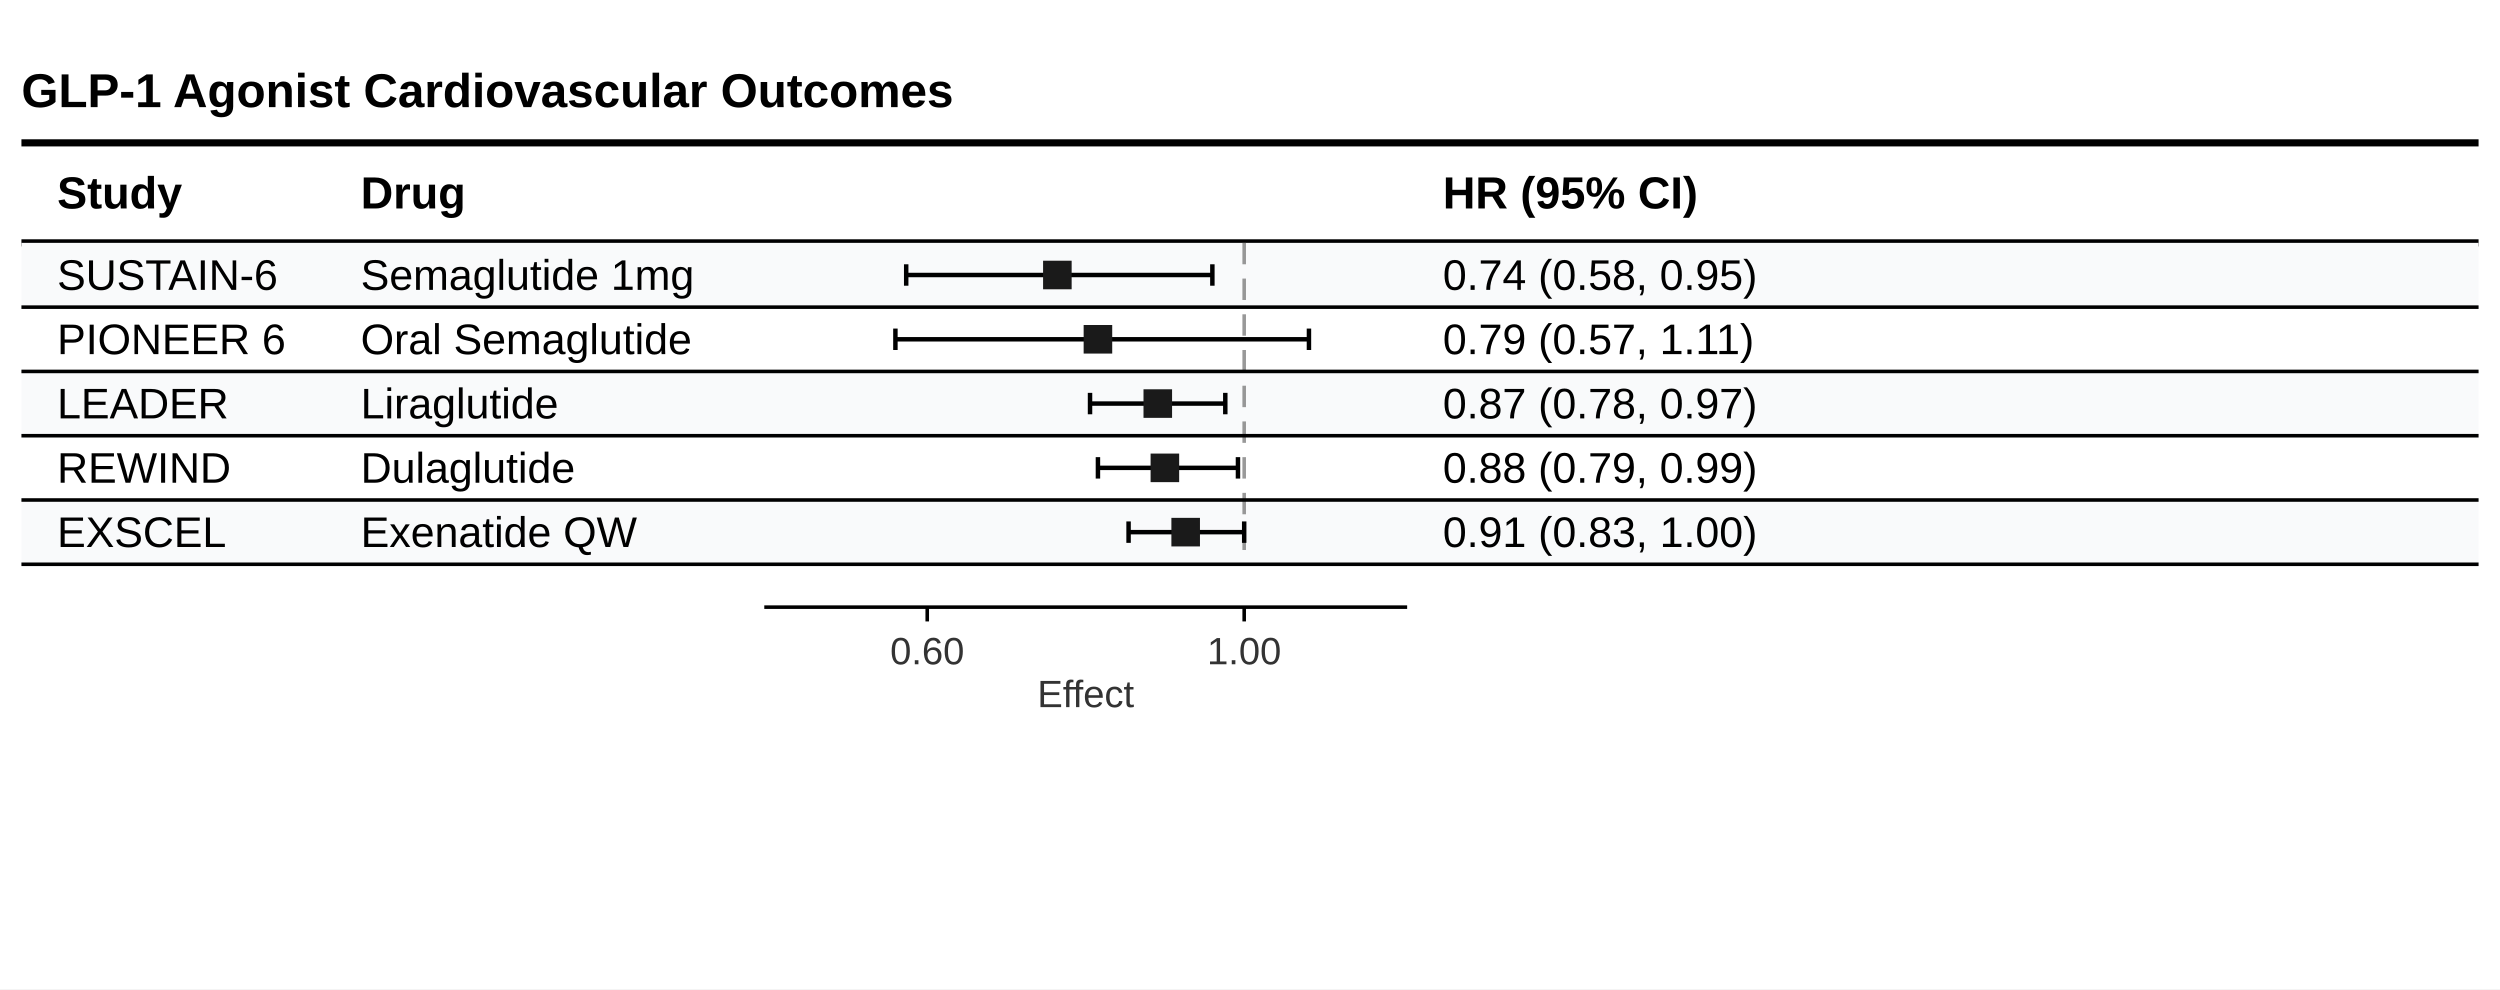
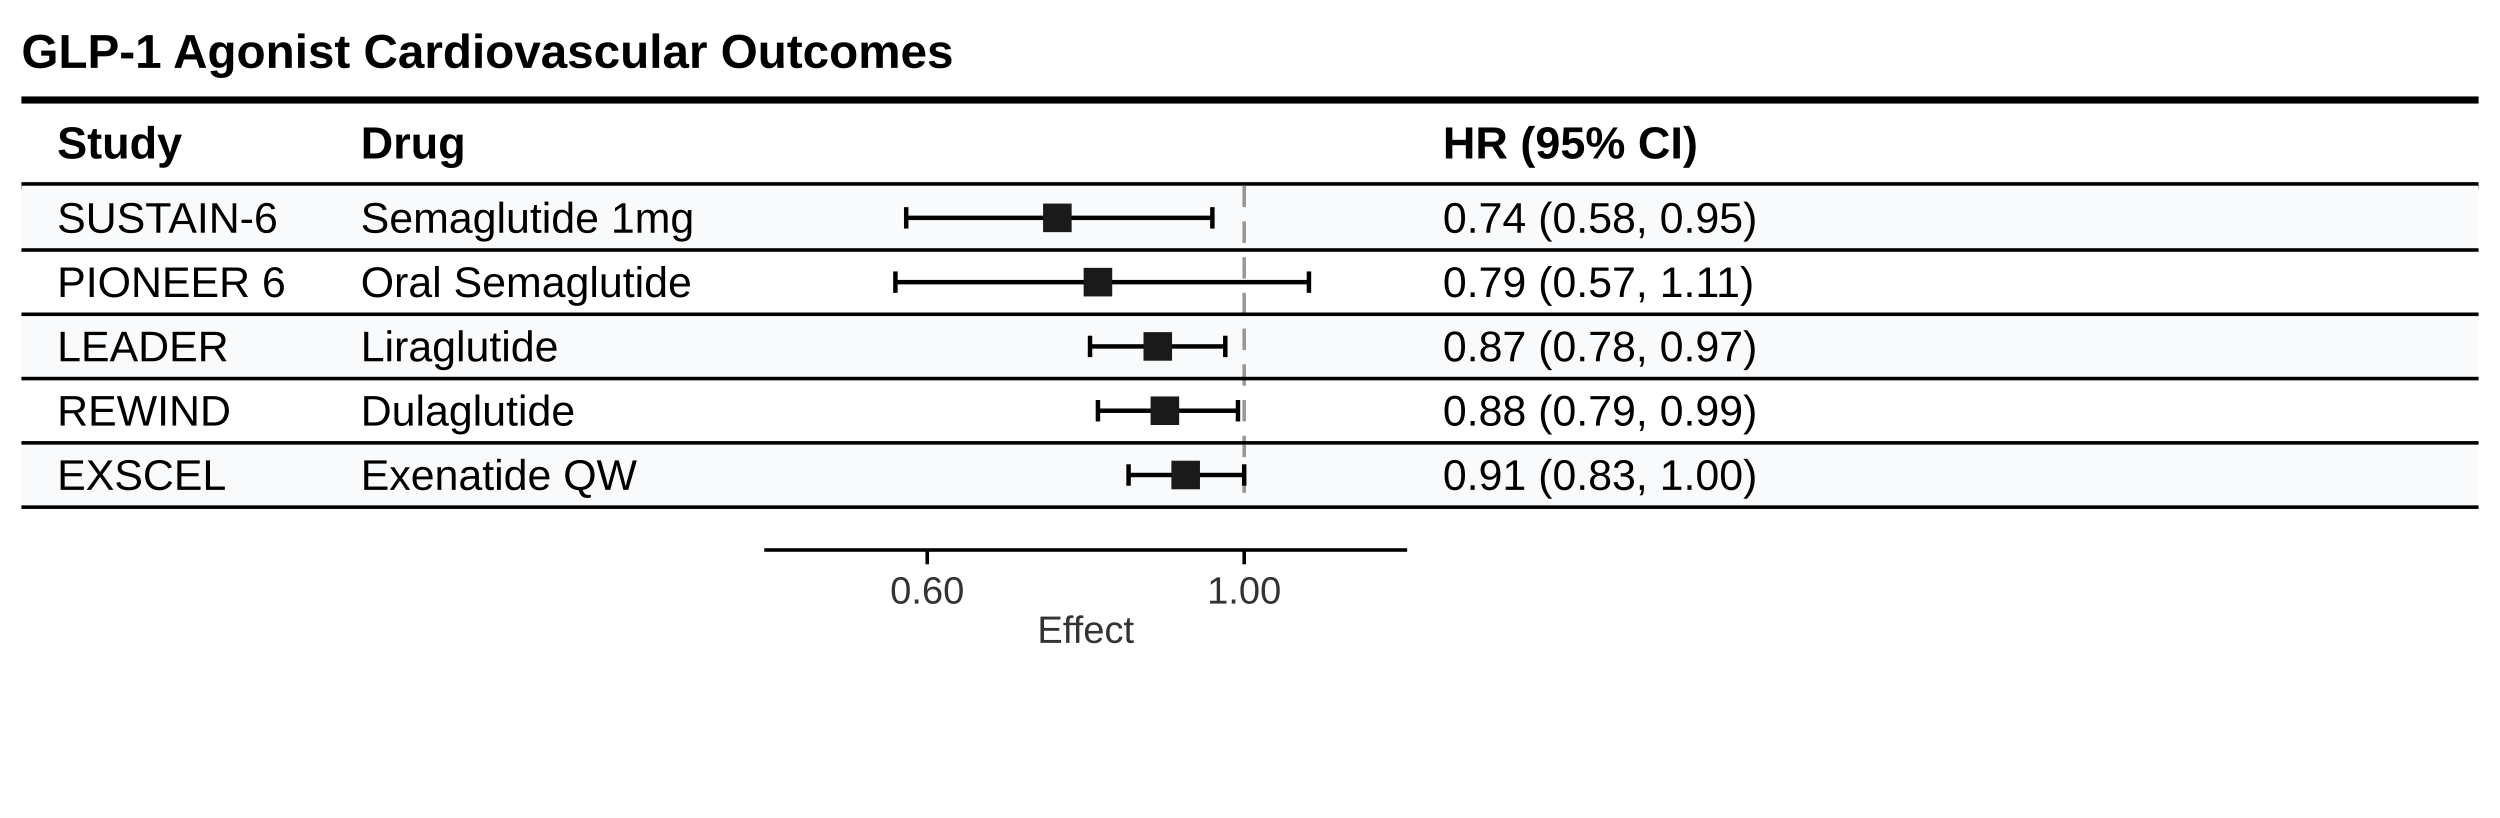
- <svg xmlns="http://www.w3.org/2000/svg" width="700" height="277" viewBox="0 0 700 277">
+ <svg xmlns="http://www.w3.org/2000/svg" width="700" height="229" viewBox="0 0 700 229">
  <style>
  text {
    font-variant-numeric: tabular-nums;
  }
  /* Use dominant-baseline for cell text to match CSS flex centering */
  .cell-text { dominant-baseline: central; }
</style>
  <rect width="100%" height="100%" fill="#ffffff" />
-   <text x="6" y="30" font-family="Arial, Helvetica, sans-serif" font-size="13.33px" font-weight="700" fill="#000000">GLP-1 Agonist Cardiovascular Outcomes</text>
-   <line x1="6" x2="694" y1="40" y2="40" stroke="#000000" stroke-width="2" />
-   <text class="cell-text" x="16" y="54" font-family="Arial, Helvetica, sans-serif" font-size="12.6px" font-weight="700" fill="#000000">Study</text>
-   <text class="cell-text" x="101" y="54" font-family="Arial, Helvetica, sans-serif" font-size="12.6px" font-weight="700" text-anchor="start" fill="#000000">Drug</text>
-   <text class="cell-text" x="404" y="54" font-family="Arial, Helvetica, sans-serif" font-size="12.6px" font-weight="700" text-anchor="start" fill="#000000">HR (95% CI)</text>
-   <line x1="6" x2="694" y1="68" y2="68" stroke="#000000" stroke-width="2" />
-   <rect x="6" y="68" width="688" height="18" fill="#f9fafb" />
-   <rect x="6" y="104" width="688" height="18" fill="#f9fafb" />
-   <rect x="6" y="140" width="688" height="18" fill="#f9fafb" />
-   <line x1="348.374" x2="348.374" y1="68" y2="158" stroke="#555555" stroke-width="1" stroke-opacity="0.6" stroke-dasharray="6,4" />
+   <text x="6" y="19" font-family="Arial, Helvetica, sans-serif" font-size="13.33px" font-weight="700" fill="#000000">GLP-1 Agonist Cardiovascular Outcomes</text>
+   <line x1="6" x2="694" y1="28" y2="28" stroke="#000000" stroke-width="2" />
+   <text class="cell-text" x="16" y="40" font-family="Arial, Helvetica, sans-serif" font-size="12.6px" font-weight="700" fill="#000000">Study</text>
+   <text class="cell-text" x="101" y="40" font-family="Arial, Helvetica, sans-serif" font-size="12.6px" font-weight="700" text-anchor="start" fill="#000000">Drug</text>
+   <text class="cell-text" x="404" y="40" font-family="Arial, Helvetica, sans-serif" font-size="12.6px" font-weight="700" text-anchor="start" fill="#000000">HR (95% CI)</text>
+   <line x1="6" x2="694" y1="52" y2="52" stroke="#000000" stroke-width="2" />
+   <rect x="6" y="52" width="688" height="18" fill="#f9fafb" />
+   <rect x="6" y="88" width="688" height="18" fill="#f9fafb" />
+   <rect x="6" y="124" width="688" height="18" fill="#f9fafb" />
+   <line x1="348.374" x2="348.374" y1="52" y2="142" stroke="#555555" stroke-width="1" stroke-opacity="0.6" stroke-dasharray="6,4" />
  <g class="interval effect-0">
-     <line x1="253.736" x2="339.463" y1="77" y2="77" stroke="#000000" stroke-width="1.25" />
-     <line x1="253.736" x2="253.736" y1="74" y2="80" stroke="#000000" stroke-width="1.25" />
-     <line x1="339.463" x2="339.463" y1="74" y2="80" stroke="#000000" stroke-width="1.25" />
-     <rect x="292.062" y="73" width="8" height="8" fill="#1a1a1a" />
+     <line x1="253.736" x2="339.463" y1="61" y2="61" stroke="#000000" stroke-width="1.25" />
+     <line x1="253.736" x2="253.736" y1="58" y2="64" stroke="#000000" stroke-width="1.25" />
+     <line x1="339.463" x2="339.463" y1="58" y2="64" stroke="#000000" stroke-width="1.25" />
+     <rect x="292.062" y="57" width="8" height="8" fill="#1a1a1a" />
  </g>
  <g class="interval effect-0">
-     <line x1="250.714" x2="366.505" y1="95" y2="95" stroke="#000000" stroke-width="1.25" />
-     <line x1="250.714" x2="250.714" y1="92" y2="98" stroke="#000000" stroke-width="1.25" />
-     <line x1="366.505" x2="366.505" y1="92" y2="98" stroke="#000000" stroke-width="1.25" />
-     <rect x="303.421" y="91" width="8" height="8" fill="#1a1a1a" />
+     <line x1="250.714" x2="366.505" y1="79" y2="79" stroke="#000000" stroke-width="1.25" />
+     <line x1="250.714" x2="250.714" y1="76" y2="82" stroke="#000000" stroke-width="1.25" />
+     <line x1="366.505" x2="366.505" y1="76" y2="82" stroke="#000000" stroke-width="1.25" />
+     <rect x="303.421" y="75" width="8" height="8" fill="#1a1a1a" />
  </g>
  <g class="interval effect-0">
-     <line x1="305.208" x2="343.082" y1="113" y2="113" stroke="#000000" stroke-width="1.25" />
-     <line x1="305.208" x2="305.208" y1="110" y2="116" stroke="#000000" stroke-width="1.25" />
-     <line x1="343.082" x2="343.082" y1="110" y2="116" stroke="#000000" stroke-width="1.25" />
-     <rect x="320.18" y="109" width="8" height="8" fill="#1a1a1a" />
+     <line x1="305.208" x2="343.082" y1="97" y2="97" stroke="#000000" stroke-width="1.25" />
+     <line x1="305.208" x2="305.208" y1="94" y2="100" stroke="#000000" stroke-width="1.25" />
+     <line x1="343.082" x2="343.082" y1="94" y2="100" stroke="#000000" stroke-width="1.25" />
+     <rect x="320.18" y="93" width="8" height="8" fill="#1a1a1a" />
  </g>
  <g class="interval effect-0">
-     <line x1="307.421" x2="346.628" y1="131" y2="131" stroke="#000000" stroke-width="1.25" />
-     <line x1="307.421" x2="307.421" y1="128" y2="134" stroke="#000000" stroke-width="1.25" />
-     <line x1="346.628" x2="346.628" y1="128" y2="134" stroke="#000000" stroke-width="1.25" />
-     <rect x="322.165" y="127" width="8" height="8" fill="#1a1a1a" />
+     <line x1="307.421" x2="346.628" y1="115" y2="115" stroke="#000000" stroke-width="1.25" />
+     <line x1="307.421" x2="307.421" y1="112" y2="118" stroke="#000000" stroke-width="1.25" />
+     <line x1="346.628" x2="346.628" y1="112" y2="118" stroke="#000000" stroke-width="1.25" />
+     <rect x="322.165" y="111" width="8" height="8" fill="#1a1a1a" />
  </g>
  <g class="interval effect-0">
-     <line x1="316.002" x2="348.374" y1="149" y2="149" stroke="#000000" stroke-width="1.25" />
-     <line x1="316.002" x2="316.002" y1="146" y2="152" stroke="#000000" stroke-width="1.25" />
-     <line x1="348.374" x2="348.374" y1="146" y2="152" stroke="#000000" stroke-width="1.25" />
-     <rect x="327.989" y="145" width="8" height="8" fill="#1a1a1a" />
+     <line x1="316.002" x2="348.374" y1="133" y2="133" stroke="#000000" stroke-width="1.25" />
+     <line x1="316.002" x2="316.002" y1="130" y2="136" stroke="#000000" stroke-width="1.25" />
+     <line x1="348.374" x2="348.374" y1="130" y2="136" stroke="#000000" stroke-width="1.25" />
+     <rect x="327.989" y="129" width="8" height="8" fill="#1a1a1a" />
  </g>
-   <g transform="translate(0, 170)">
+   <g transform="translate(0, 154)">
    <line x1="214" x2="394" y1="0" y2="0" stroke="#000000" stroke-width="1" />
    <line x1="259.626" x2="259.626" y1="0" y2="4" stroke="#000000" stroke-width="1" />
-     <text x="259.626" y="16" text-anchor="middle" font-family="Arial, Helvetica, sans-serif" font-size="10.67px" font-weight="400" fill="#333333">0.60</text>
+     <text x="259.626" y="15" text-anchor="middle" font-family="Arial, Helvetica, sans-serif" font-size="10.67px" font-weight="400" fill="#333333">0.60</text>
    <line x1="348.374" x2="348.374" y1="0" y2="4" stroke="#000000" stroke-width="1" />
-     <text x="348.374" y="16" text-anchor="middle" font-family="Arial, Helvetica, sans-serif" font-size="10.67px" font-weight="400" fill="#333333">1.00</text>
-     <text x="304" y="28" text-anchor="middle" font-family="Arial, Helvetica, sans-serif" font-size="10.67px" font-weight="500" fill="#333333">Effect</text>
+     <text x="348.374" y="15" text-anchor="middle" font-family="Arial, Helvetica, sans-serif" font-size="10.67px" font-weight="400" fill="#333333">1.00</text>
+     <text x="304" y="26" text-anchor="middle" font-family="Arial, Helvetica, sans-serif" font-size="10.67px" font-weight="500" fill="#333333">Effect</text>
  </g>
-   <text class="cell-text" x="16" y="77" font-family="Arial, Helvetica, sans-serif" font-size="12px" font-weight="400" font-style="normal" fill="#000000">SUSTAIN-6</text>
-   <text class="cell-text" x="101" y="77" font-family="Arial, Helvetica, sans-serif" font-size="12px" font-weight="400" font-style="normal" text-anchor="start" fill="#000000">Semaglutide 1mg</text>
-   <text class="cell-text" x="404" y="77" font-family="Arial, Helvetica, sans-serif" font-size="12px" font-weight="400" font-style="normal" text-anchor="start" fill="#000000">0.74 (0.58, 0.95)</text>
-   <line x1="6" x2="694" y1="86" y2="86" stroke="#000000" stroke-width="1" />
-   <text class="cell-text" x="16" y="95" font-family="Arial, Helvetica, sans-serif" font-size="12px" font-weight="400" font-style="normal" fill="#000000">PIONEER 6</text>
-   <text class="cell-text" x="101" y="95" font-family="Arial, Helvetica, sans-serif" font-size="12px" font-weight="400" font-style="normal" text-anchor="start" fill="#000000">Oral Semaglutide</text>
-   <text class="cell-text" x="404" y="95" font-family="Arial, Helvetica, sans-serif" font-size="12px" font-weight="400" font-style="normal" text-anchor="start" fill="#000000">0.79 (0.57, 1.11)</text>
-   <line x1="6" x2="694" y1="104" y2="104" stroke="#000000" stroke-width="1" />
-   <text class="cell-text" x="16" y="113" font-family="Arial, Helvetica, sans-serif" font-size="12px" font-weight="400" font-style="normal" fill="#000000">LEADER</text>
-   <text class="cell-text" x="101" y="113" font-family="Arial, Helvetica, sans-serif" font-size="12px" font-weight="400" font-style="normal" text-anchor="start" fill="#000000">Liraglutide</text>
-   <text class="cell-text" x="404" y="113" font-family="Arial, Helvetica, sans-serif" font-size="12px" font-weight="400" font-style="normal" text-anchor="start" fill="#000000">0.87 (0.78, 0.97)</text>
-   <line x1="6" x2="694" y1="122" y2="122" stroke="#000000" stroke-width="1" />
-   <text class="cell-text" x="16" y="131" font-family="Arial, Helvetica, sans-serif" font-size="12px" font-weight="400" font-style="normal" fill="#000000">REWIND</text>
-   <text class="cell-text" x="101" y="131" font-family="Arial, Helvetica, sans-serif" font-size="12px" font-weight="400" font-style="normal" text-anchor="start" fill="#000000">Dulaglutide</text>
-   <text class="cell-text" x="404" y="131" font-family="Arial, Helvetica, sans-serif" font-size="12px" font-weight="400" font-style="normal" text-anchor="start" fill="#000000">0.88 (0.79, 0.99)</text>
-   <line x1="6" x2="694" y1="140" y2="140" stroke="#000000" stroke-width="1" />
-   <text class="cell-text" x="16" y="149" font-family="Arial, Helvetica, sans-serif" font-size="12px" font-weight="400" font-style="normal" fill="#000000">EXSCEL</text>
-   <text class="cell-text" x="101" y="149" font-family="Arial, Helvetica, sans-serif" font-size="12px" font-weight="400" font-style="normal" text-anchor="start" fill="#000000">Exenatide QW</text>
-   <text class="cell-text" x="404" y="149" font-family="Arial, Helvetica, sans-serif" font-size="12px" font-weight="400" font-style="normal" text-anchor="start" fill="#000000">0.91 (0.83, 1.00)</text>
-   <line x1="6" x2="694" y1="158" y2="158" stroke="#000000" stroke-width="1" />
+   <text class="cell-text" x="16" y="61" font-family="Arial, Helvetica, sans-serif" font-size="12px" font-weight="400" font-style="normal" fill="#000000">SUSTAIN-6</text>
+   <text class="cell-text" x="101" y="61" font-family="Arial, Helvetica, sans-serif" font-size="12px" font-weight="400" font-style="normal" text-anchor="start" fill="#000000">Semaglutide 1mg</text>
+   <text class="cell-text" x="404" y="61" font-family="Arial, Helvetica, sans-serif" font-size="12px" font-weight="400" font-style="normal" text-anchor="start" fill="#000000">0.74 (0.58, 0.95)</text>
+   <line x1="6" x2="694" y1="70" y2="70" stroke="#000000" stroke-width="1" />
+   <text class="cell-text" x="16" y="79" font-family="Arial, Helvetica, sans-serif" font-size="12px" font-weight="400" font-style="normal" fill="#000000">PIONEER 6</text>
+   <text class="cell-text" x="101" y="79" font-family="Arial, Helvetica, sans-serif" font-size="12px" font-weight="400" font-style="normal" text-anchor="start" fill="#000000">Oral Semaglutide</text>
+   <text class="cell-text" x="404" y="79" font-family="Arial, Helvetica, sans-serif" font-size="12px" font-weight="400" font-style="normal" text-anchor="start" fill="#000000">0.79 (0.57, 1.11)</text>
+   <line x1="6" x2="694" y1="88" y2="88" stroke="#000000" stroke-width="1" />
+   <text class="cell-text" x="16" y="97" font-family="Arial, Helvetica, sans-serif" font-size="12px" font-weight="400" font-style="normal" fill="#000000">LEADER</text>
+   <text class="cell-text" x="101" y="97" font-family="Arial, Helvetica, sans-serif" font-size="12px" font-weight="400" font-style="normal" text-anchor="start" fill="#000000">Liraglutide</text>
+   <text class="cell-text" x="404" y="97" font-family="Arial, Helvetica, sans-serif" font-size="12px" font-weight="400" font-style="normal" text-anchor="start" fill="#000000">0.87 (0.78, 0.97)</text>
+   <line x1="6" x2="694" y1="106" y2="106" stroke="#000000" stroke-width="1" />
+   <text class="cell-text" x="16" y="115" font-family="Arial, Helvetica, sans-serif" font-size="12px" font-weight="400" font-style="normal" fill="#000000">REWIND</text>
+   <text class="cell-text" x="101" y="115" font-family="Arial, Helvetica, sans-serif" font-size="12px" font-weight="400" font-style="normal" text-anchor="start" fill="#000000">Dulaglutide</text>
+   <text class="cell-text" x="404" y="115" font-family="Arial, Helvetica, sans-serif" font-size="12px" font-weight="400" font-style="normal" text-anchor="start" fill="#000000">0.88 (0.79, 0.99)</text>
+   <line x1="6" x2="694" y1="124" y2="124" stroke="#000000" stroke-width="1" />
+   <text class="cell-text" x="16" y="133" font-family="Arial, Helvetica, sans-serif" font-size="12px" font-weight="400" font-style="normal" fill="#000000">EXSCEL</text>
+   <text class="cell-text" x="101" y="133" font-family="Arial, Helvetica, sans-serif" font-size="12px" font-weight="400" font-style="normal" text-anchor="start" fill="#000000">Exenatide QW</text>
+   <text class="cell-text" x="404" y="133" font-family="Arial, Helvetica, sans-serif" font-size="12px" font-weight="400" font-style="normal" text-anchor="start" fill="#000000">0.91 (0.83, 1.00)</text>
+   <line x1="6" x2="694" y1="142" y2="142" stroke="#000000" stroke-width="1" />
</svg>
